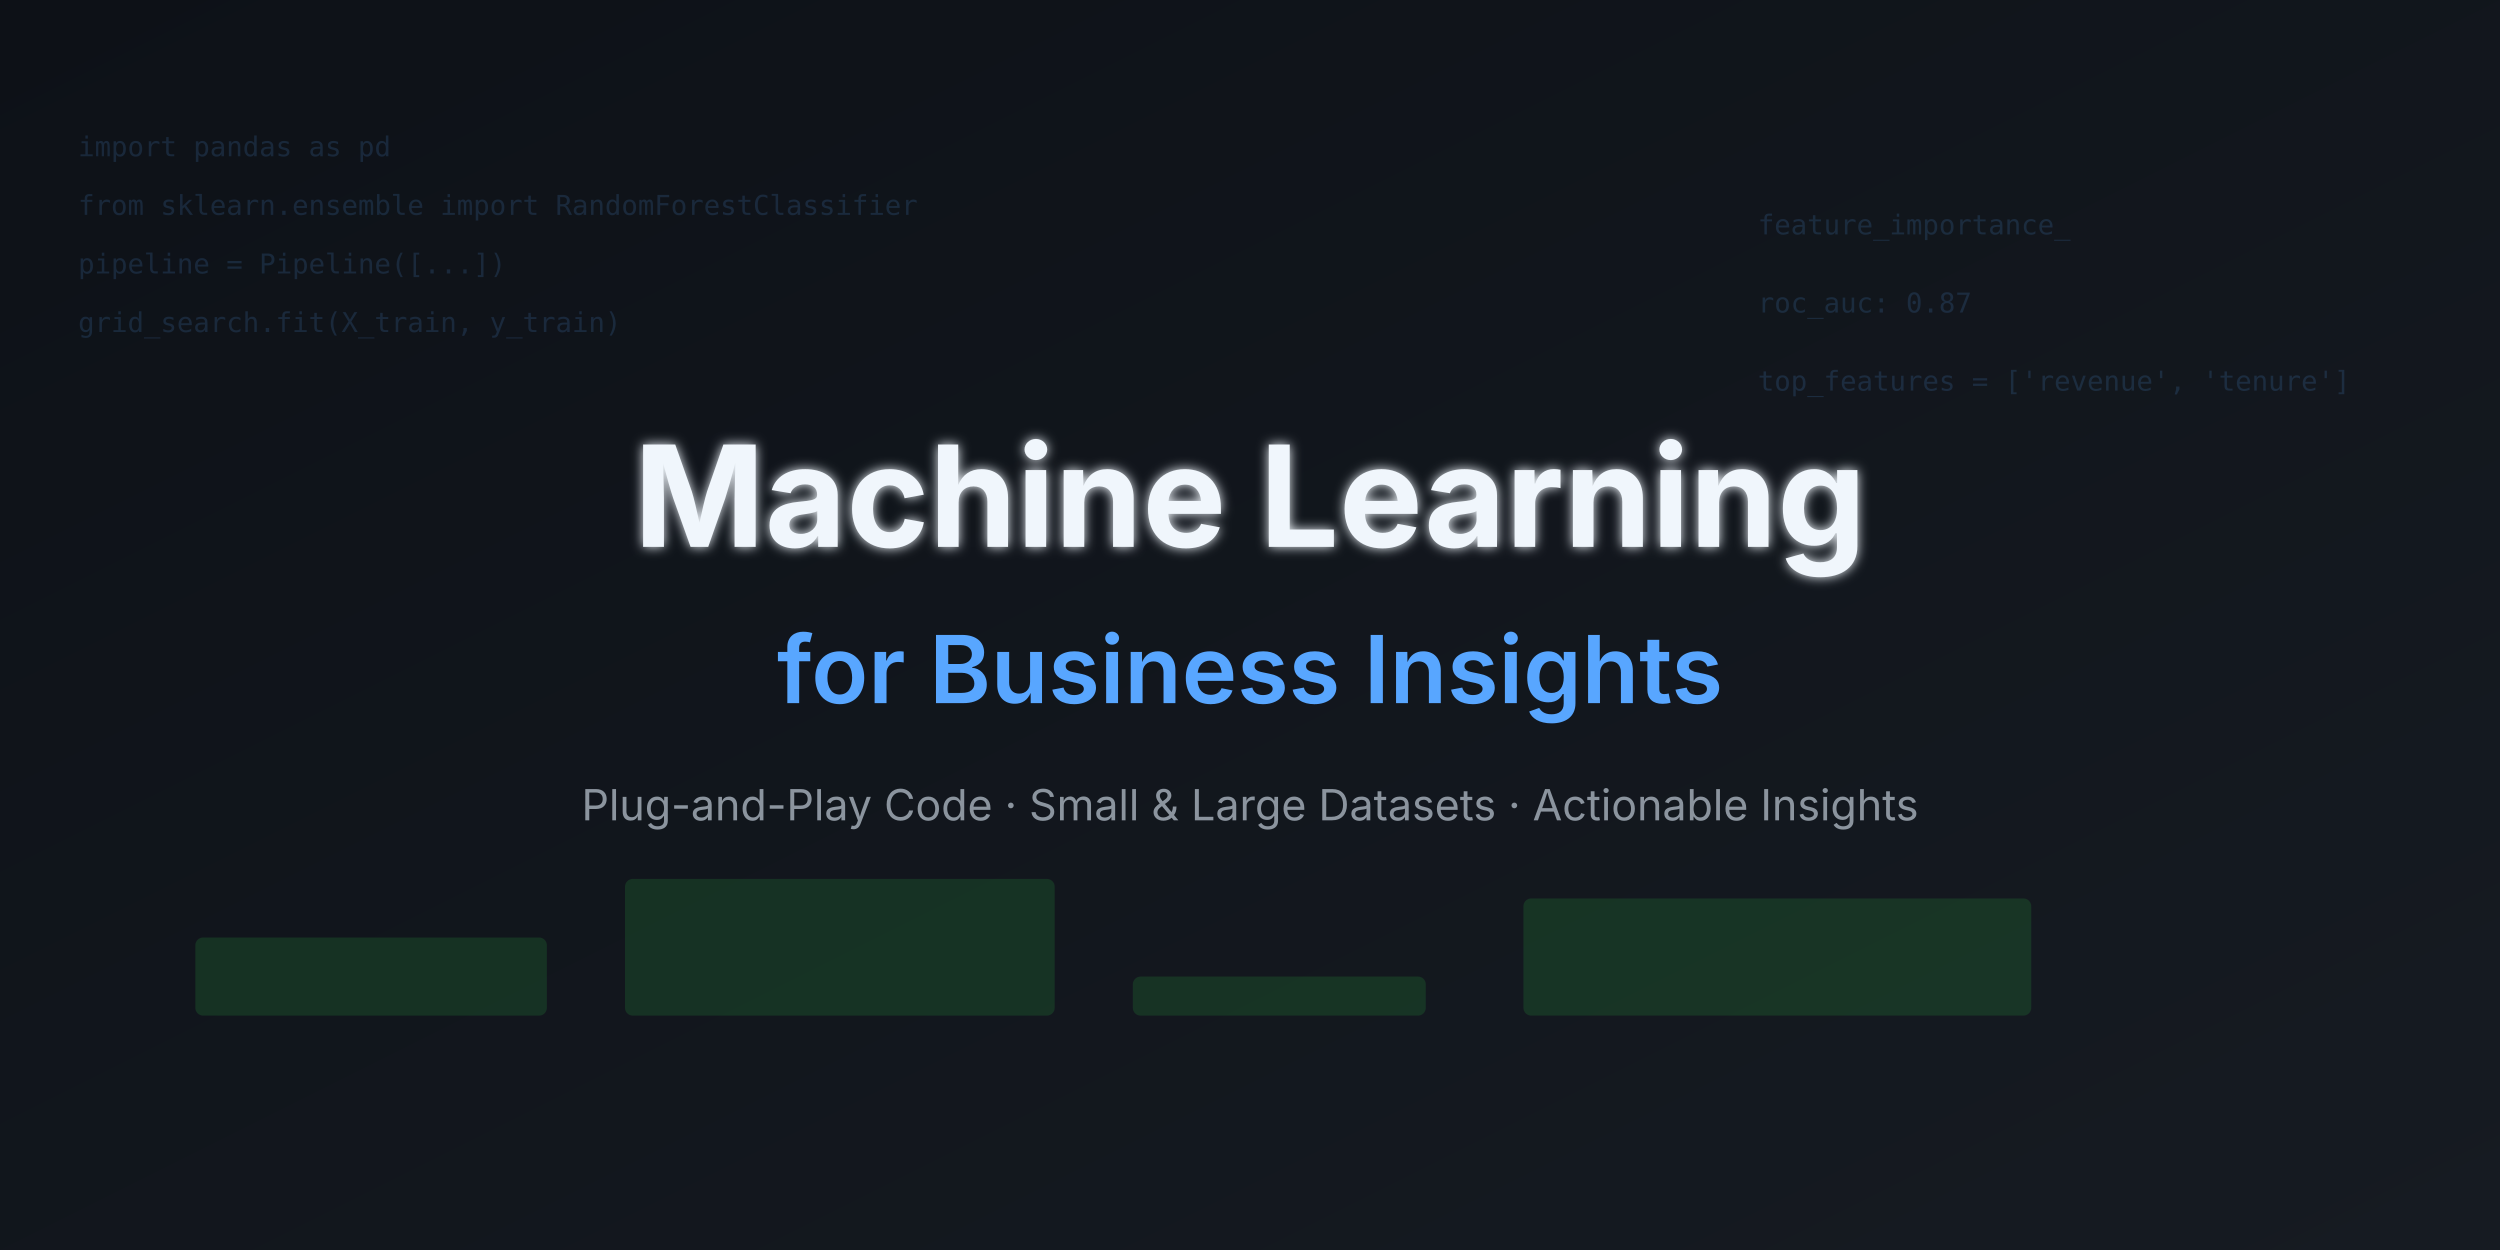
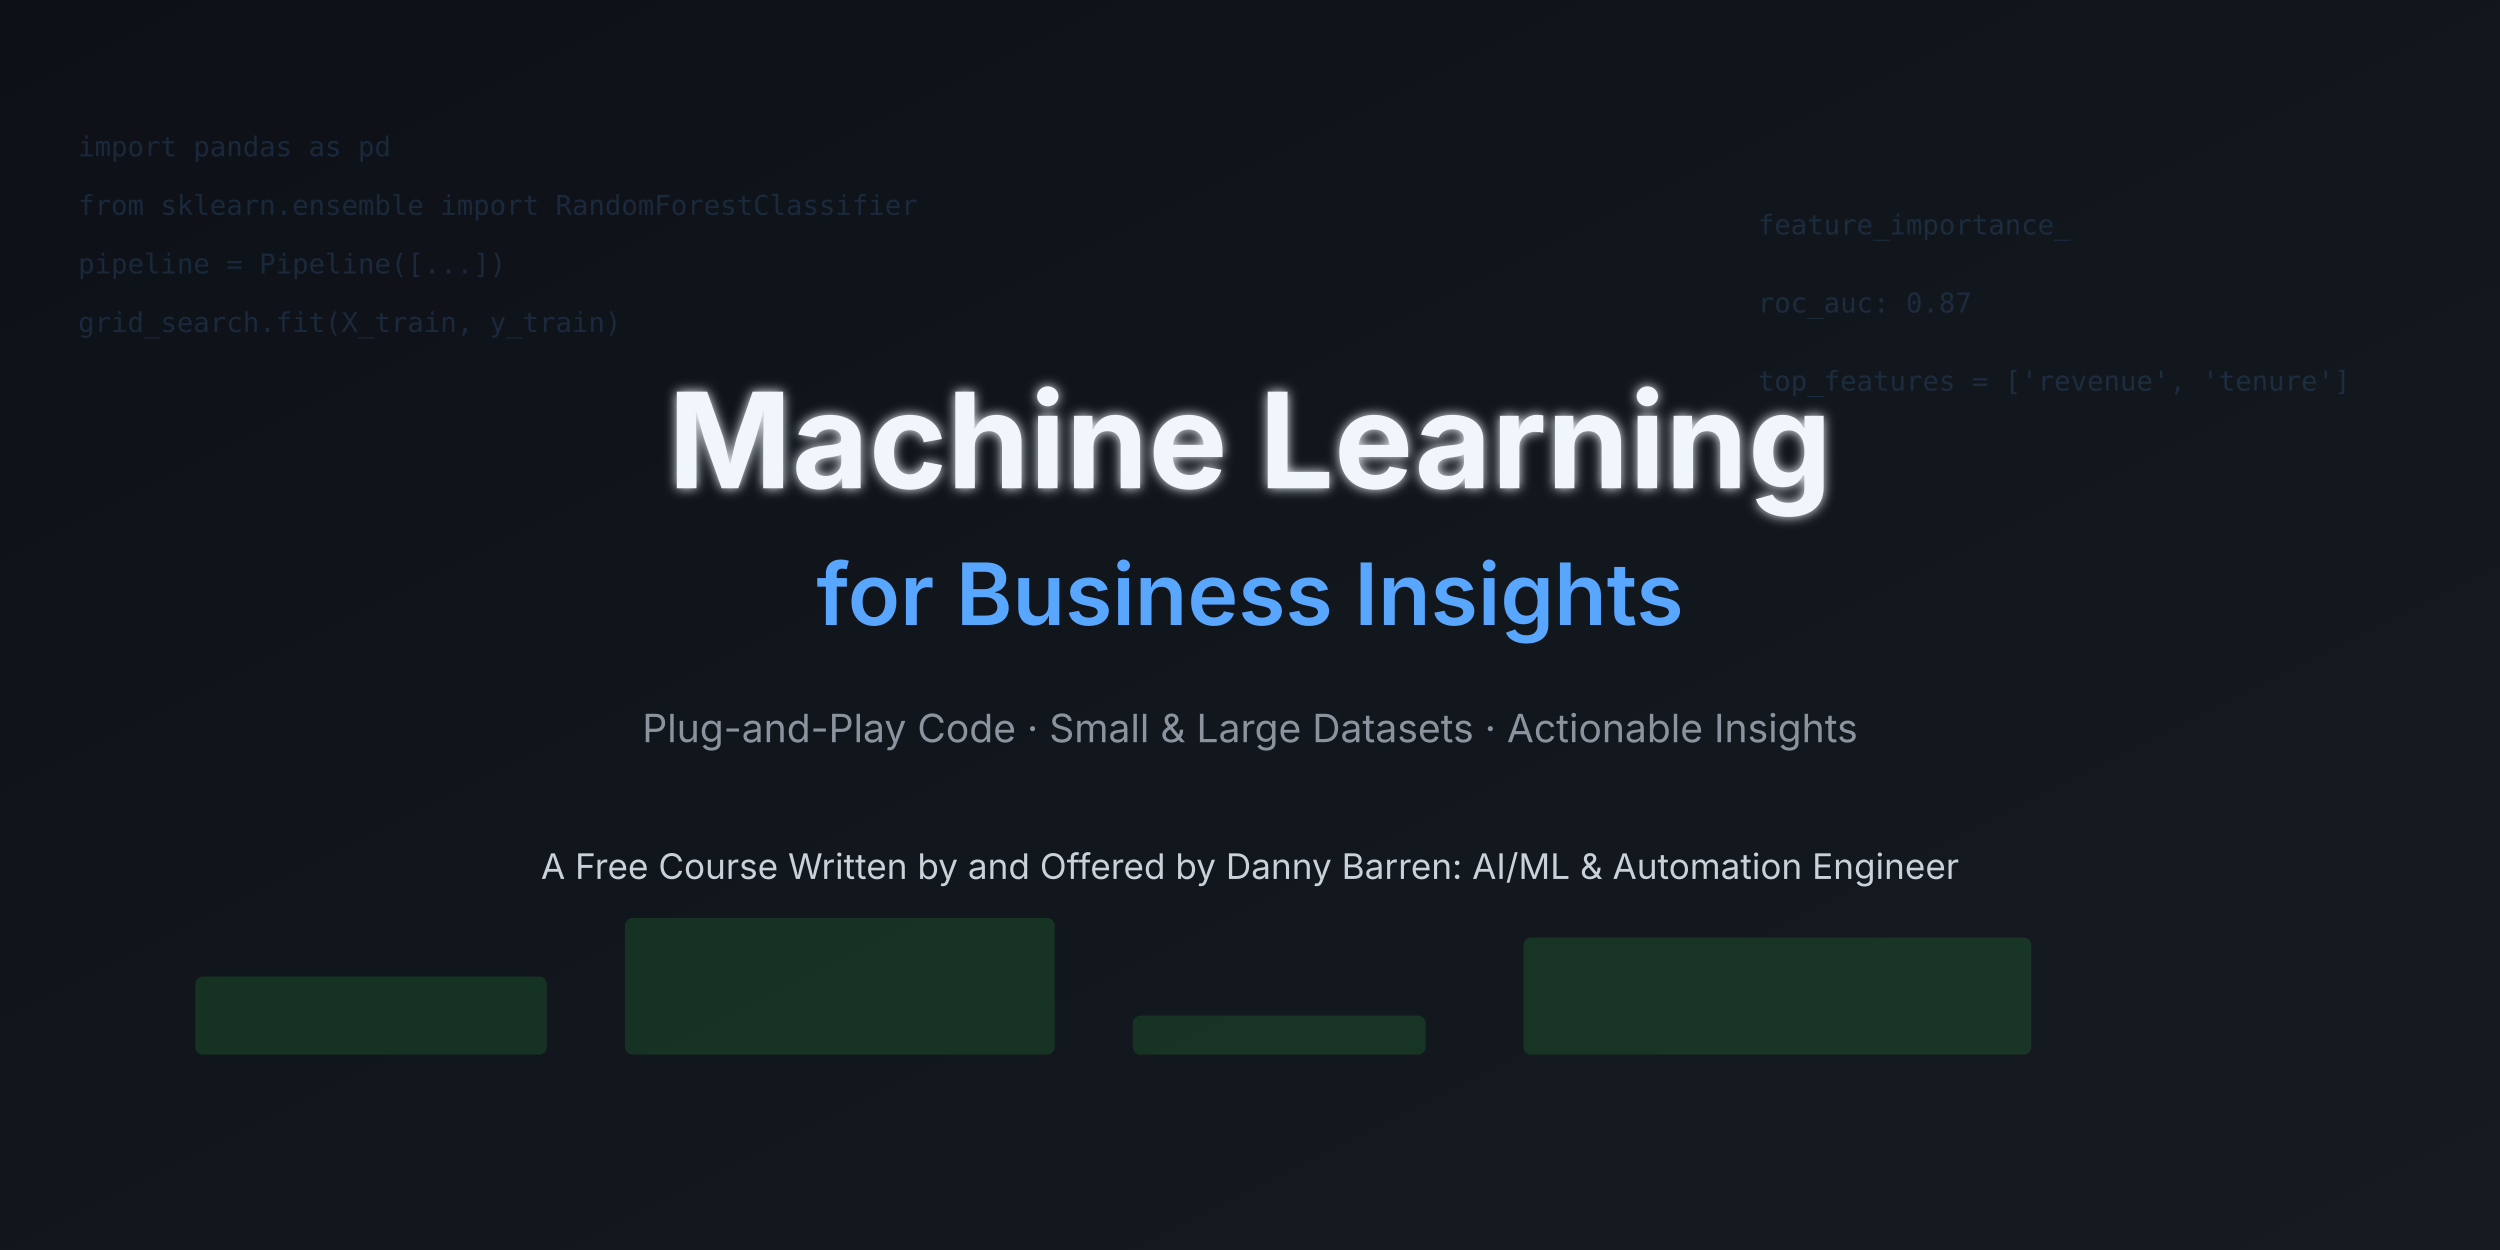
<svg xmlns="http://www.w3.org/2000/svg" width="1280" height="640" viewBox="0 0 1280 640">
  <defs>
    <linearGradient id="bg" x1="0%" y1="0%" x2="100%" y2="100%">
      <stop offset="0%" style="stop-color:#0d1117;stop-opacity:1" />
      <stop offset="100%" style="stop-color:#161b22;stop-opacity:1" />
    </linearGradient>
    <filter id="glow">
      <feGaussianBlur stdDeviation="3" result="coloredBlur" />
      <feMerge>
        <feMergeNode in="coloredBlur" />
        <feMergeNode in="SourceGraphic" />
      </feMerge>
    </filter>
  </defs>
  <rect width="1280" height="640" fill="url(#bg)" />
  <g opacity="0.15" font-family="monospace" font-size="14" fill="#58a6ff">
    <text x="40" y="80">import pandas as pd</text>
    <text x="40" y="110">from sklearn.ensemble import RandomForestClassifier</text>
    <text x="40" y="140">pipeline = Pipeline([...])</text>
    <text x="40" y="170">grid_search.fit(X_train, y_train)</text>
    <text x="900" y="120">feature_importance_</text>
    <text x="900" y="160">roc_auc: 0.87</text>
    <text x="900" y="200">top_features = ['revenue', 'tenure']</text>
  </g>
  <g opacity="0.25" fill="#238636">
-     <rect x="100" y="480" width="180" height="40" rx="4" />
-     <rect x="320" y="450" width="220" height="70" rx="4" />
-     <rect x="580" y="500" width="150" height="20" rx="4" />
-     <rect x="780" y="460" width="260" height="60" rx="4" />
+     <rect x="100" y="500" width="180" height="40" rx="4" />
+     <rect x="320" y="470" width="220" height="70" rx="4" />
+     <rect x="580" y="520" width="150" height="20" rx="4" />
+     <rect x="780" y="480" width="260" height="60" rx="4" />
  </g>
-   <text x="640" y="280" text-anchor="middle" font-family="system-ui, -apple-system, sans-serif" font-size="72" font-weight="700" fill="#f0f6fc" filter="url(#glow)">Machine Learning</text>
-   <text x="640" y="360" text-anchor="middle" font-family="system-ui, -apple-system, sans-serif" font-size="48" font-weight="600" fill="#58a6ff">for Business Insights</text>
-   <text x="640" y="420" text-anchor="middle" font-family="system-ui, -apple-system, sans-serif" font-size="22" fill="#8b949e">Plug-and-Play Code · Small &amp; Large Datasets · Actionable Insights</text>
+   <text x="640" y="250" text-anchor="middle" font-family="system-ui, -apple-system, sans-serif" font-size="68" font-weight="700" fill="#f0f6fc" filter="url(#glow)">Machine Learning</text>
+   <text x="640" y="320" text-anchor="middle" font-family="system-ui, -apple-system, sans-serif" font-size="44" font-weight="600" fill="#58a6ff">for Business Insights</text>
+   <text x="640" y="380" text-anchor="middle" font-family="system-ui, -apple-system, sans-serif" font-size="20" fill="#8b949e">Plug-and-Play Code · Small &amp; Large Datasets · Actionable Insights</text>
+   <text x="640" y="450" text-anchor="middle" font-family="system-ui, -apple-system, sans-serif" font-size="18" fill="#c9d1d9">A Free Course Written by and Offered by Danny Barren: AI/ML &amp; Automation Engineer</text>
</svg>
